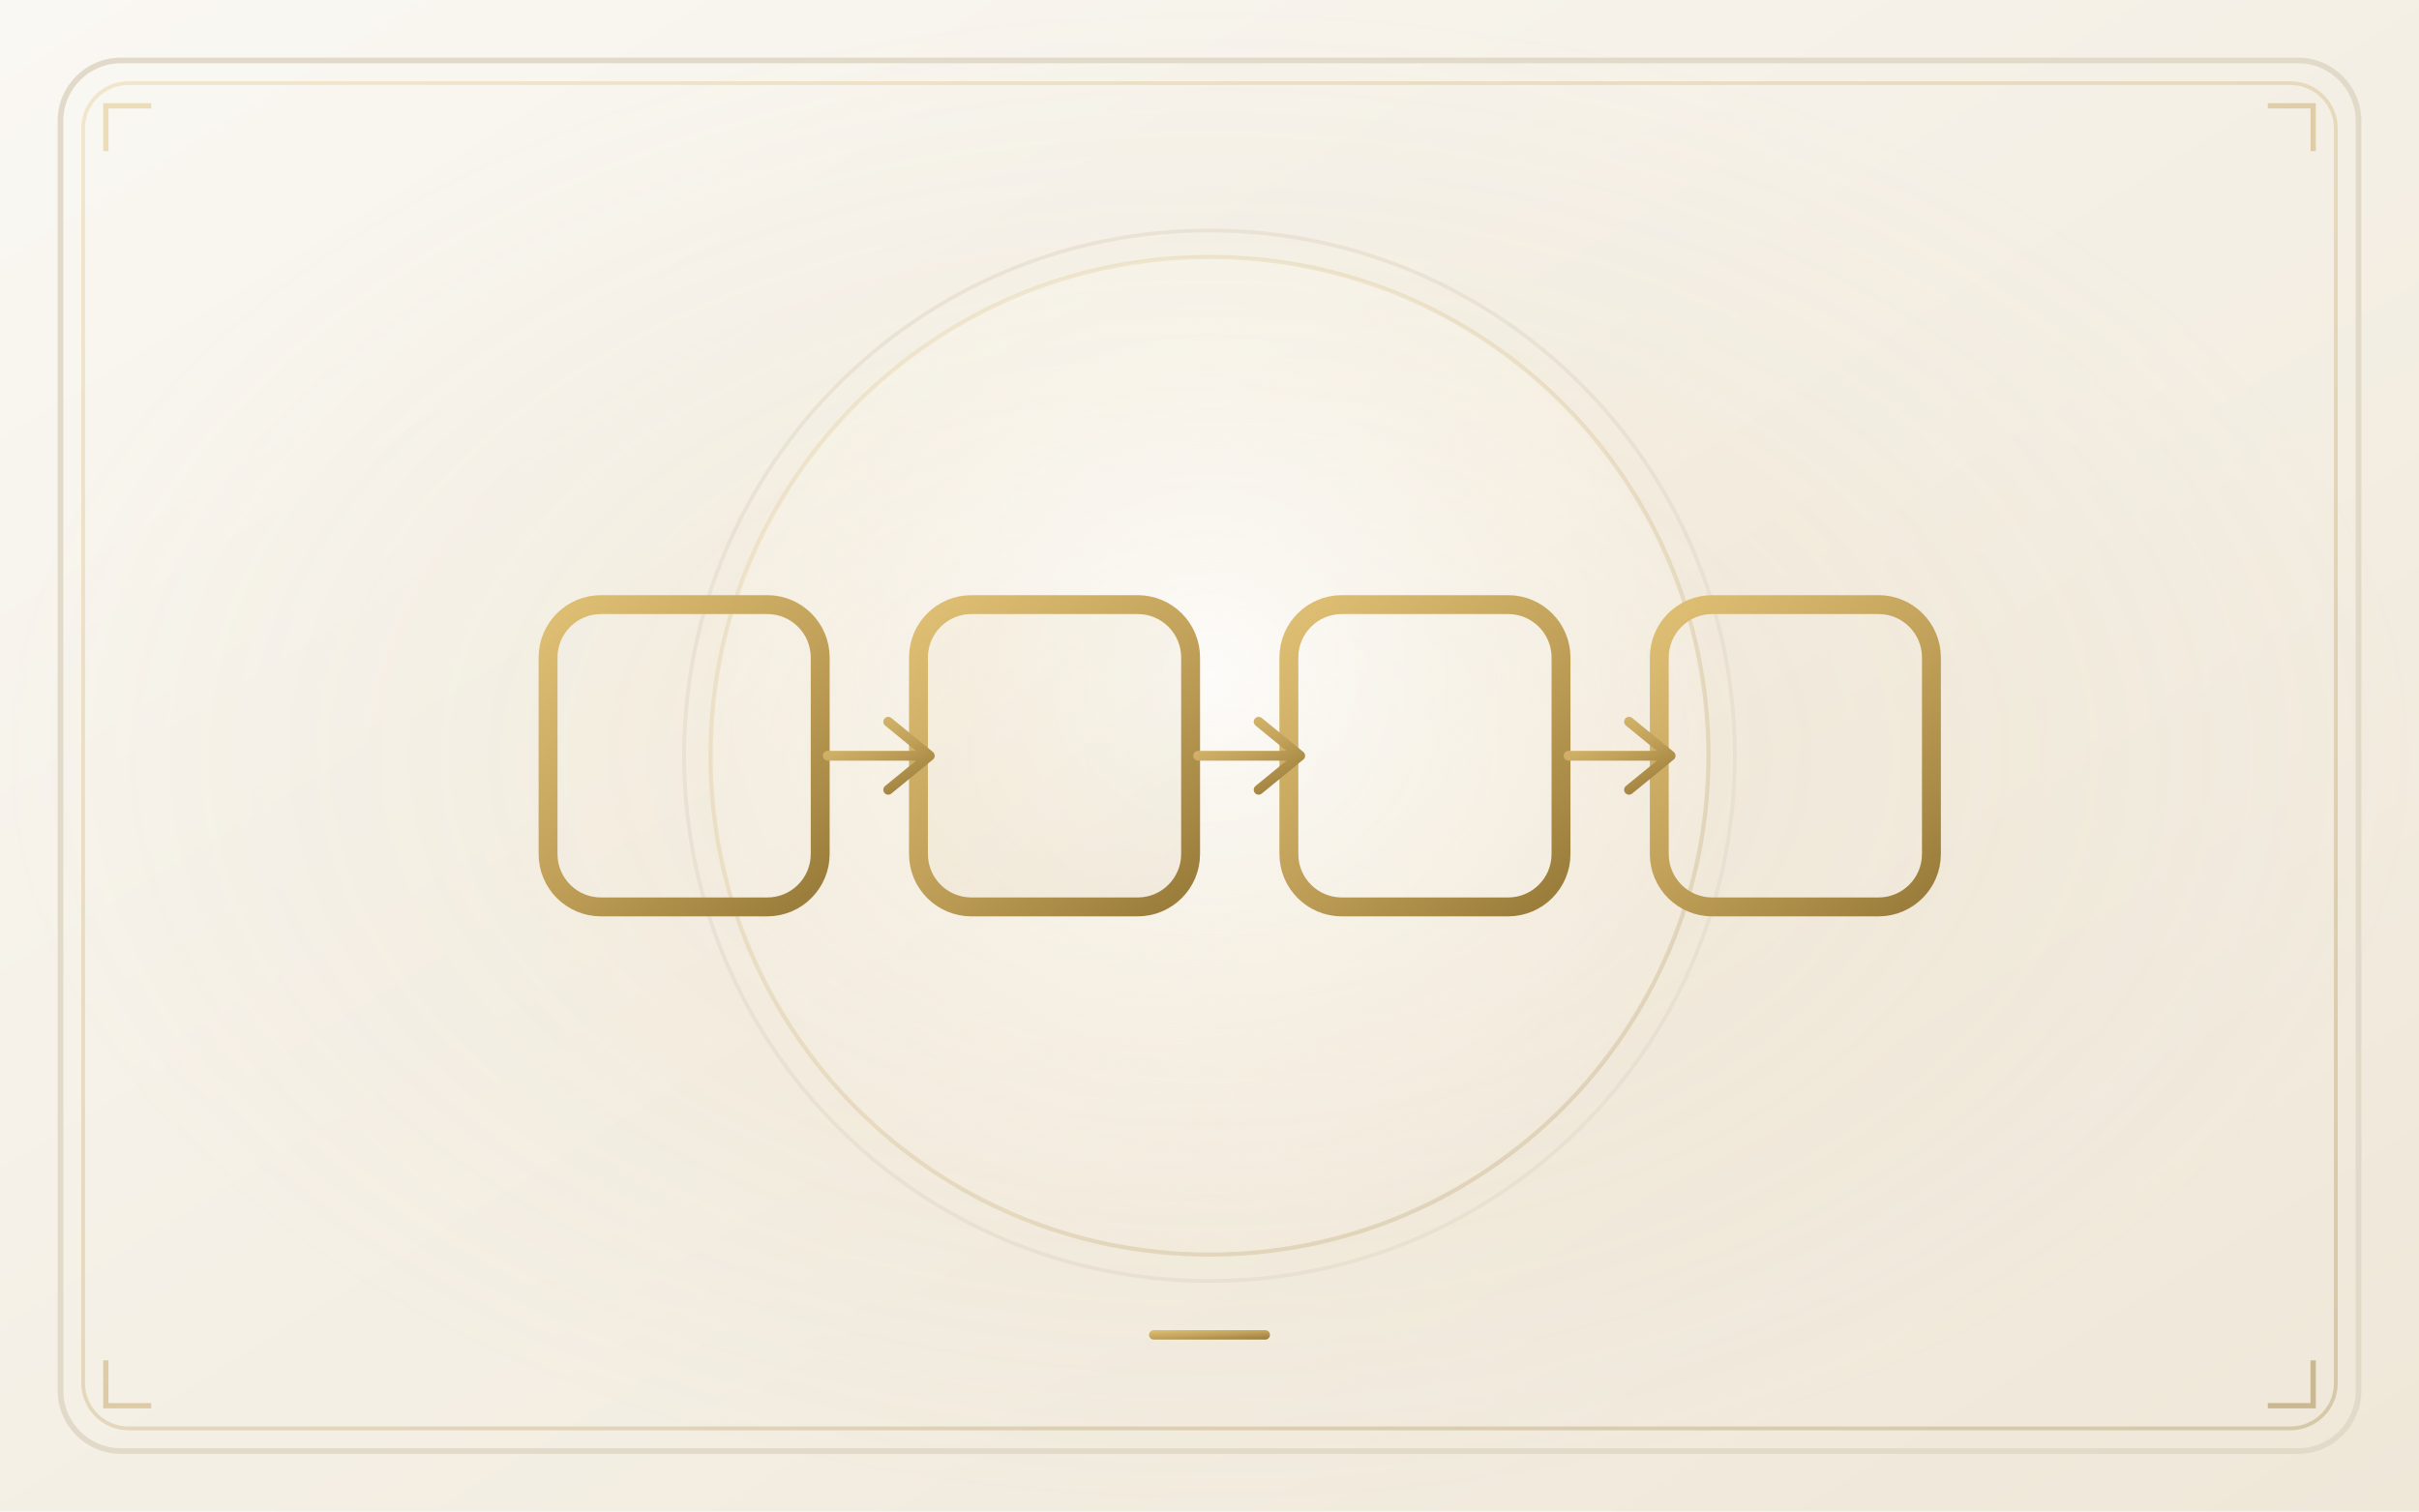
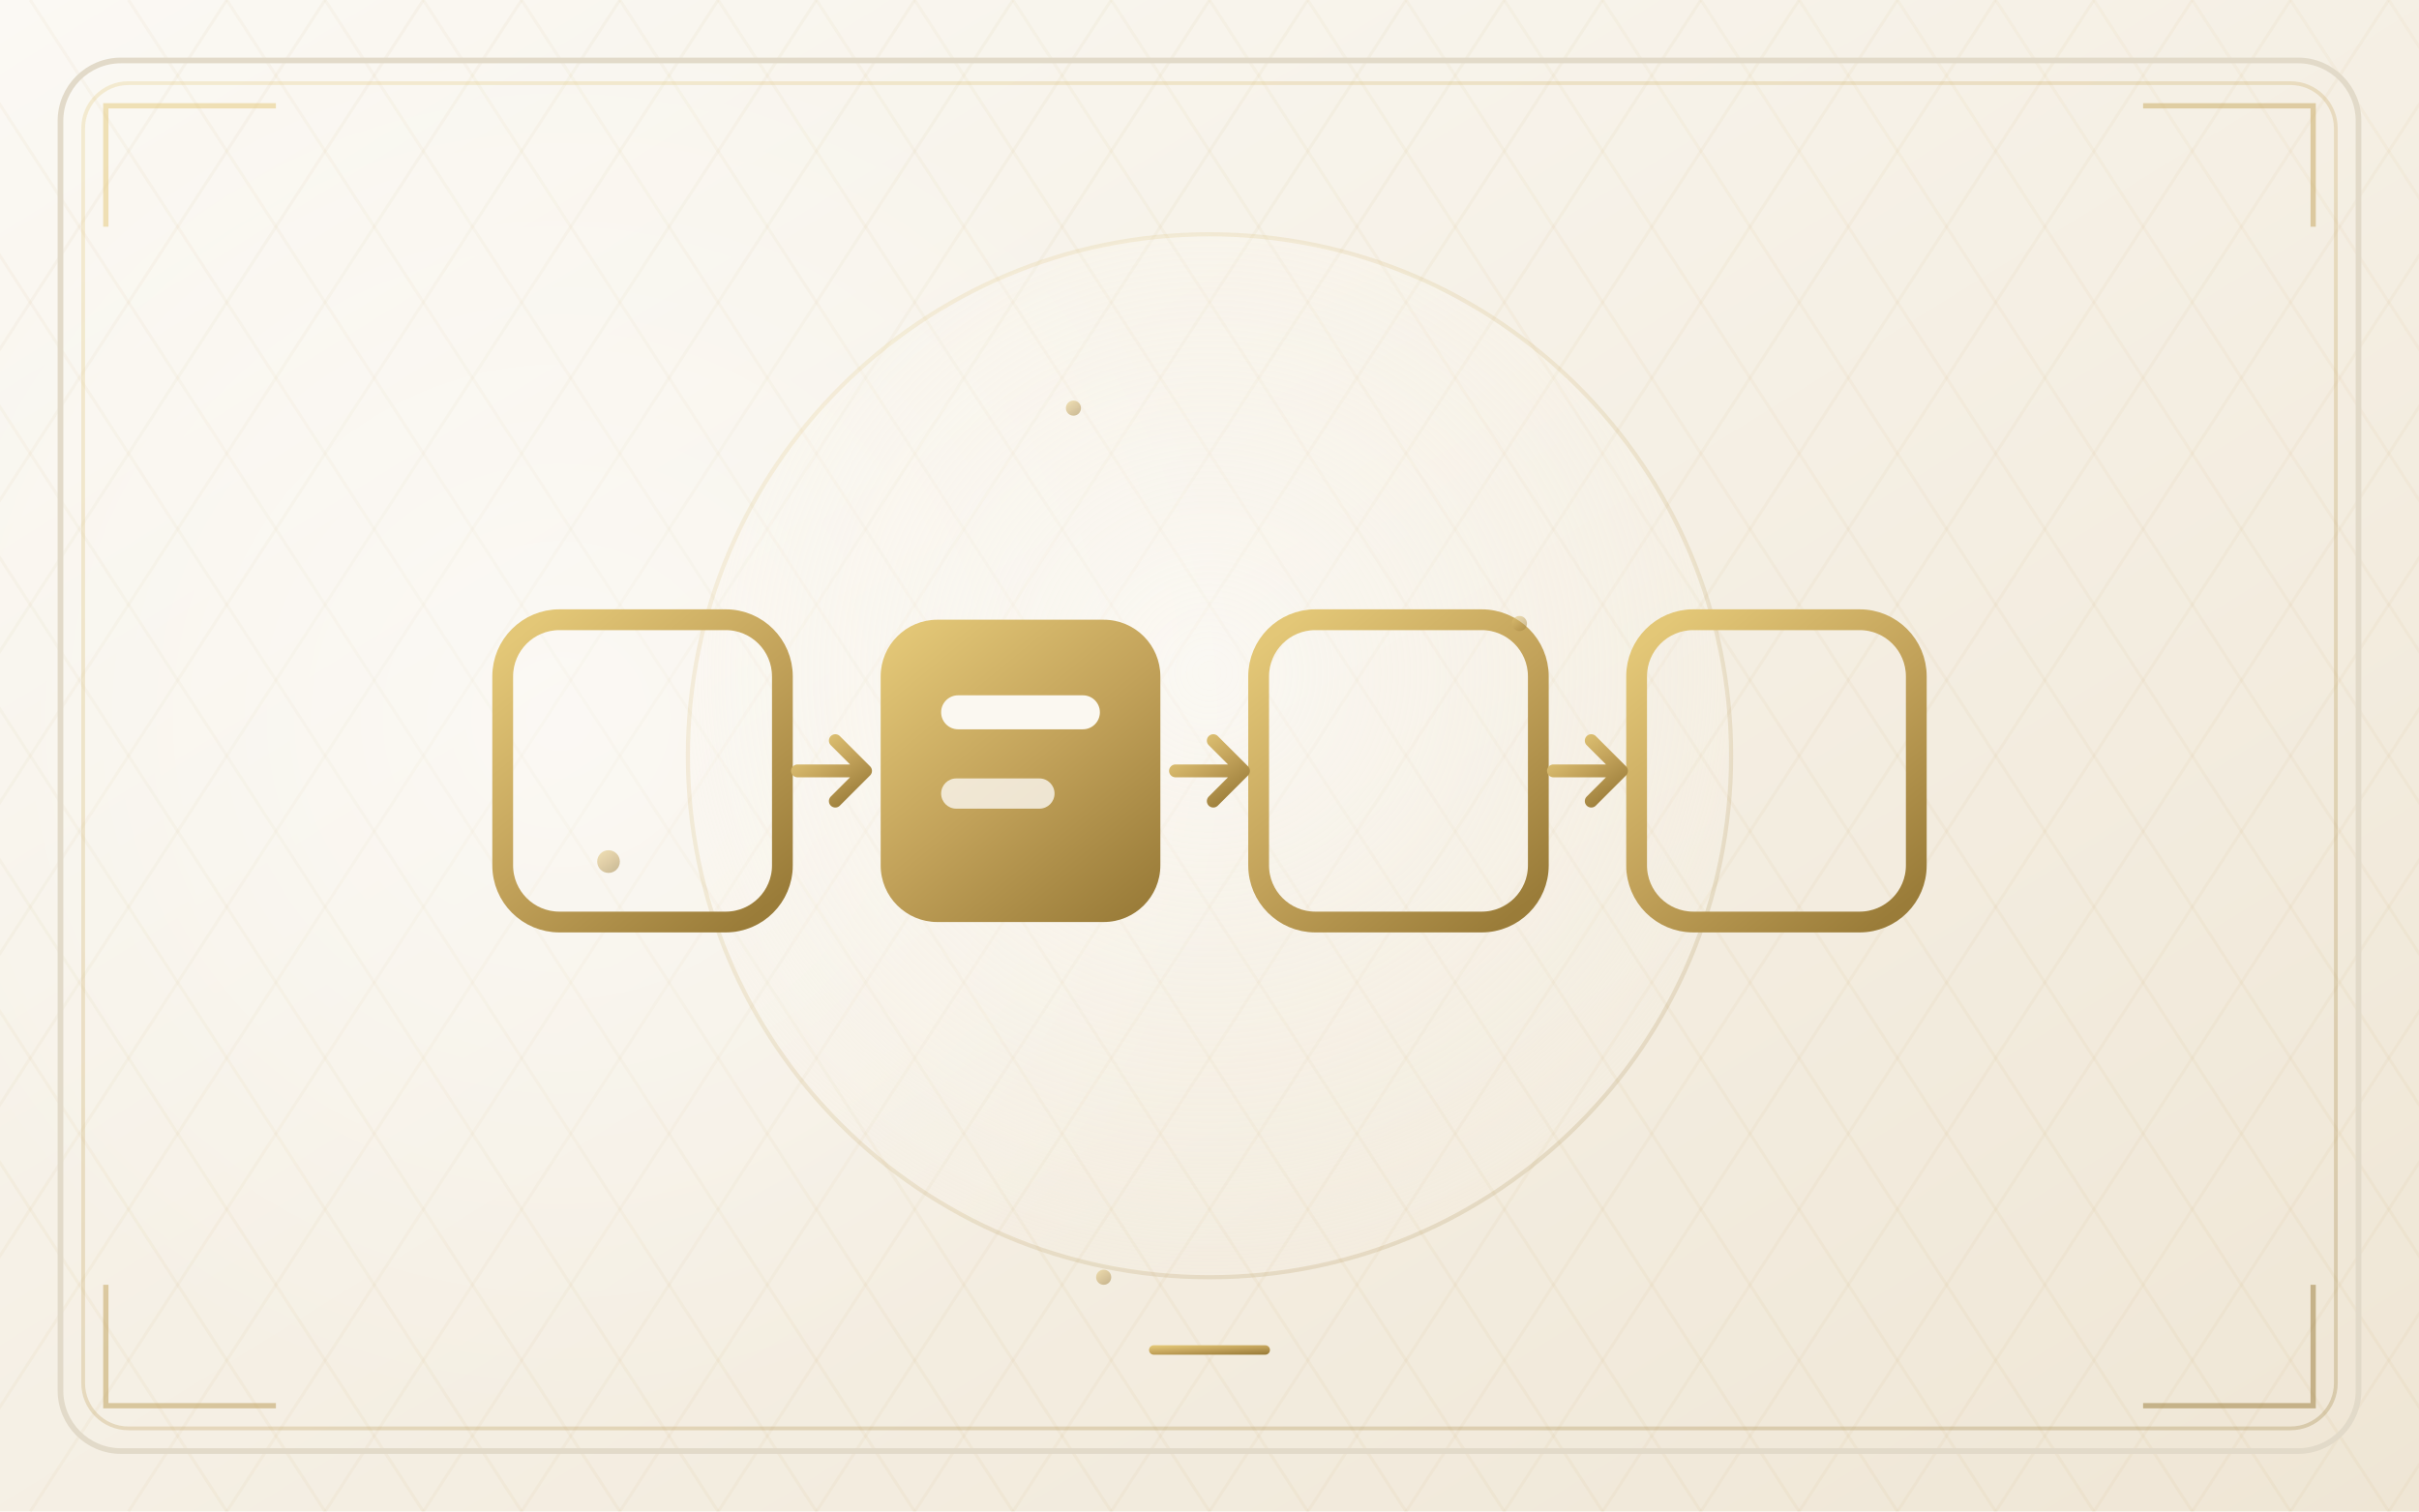
<svg xmlns="http://www.w3.org/2000/svg" viewBox="0 0 640 400" width="640" height="400">
  <defs>
    <linearGradient id="bgg" x1="0" y1="0" x2="1" y2="1">
-       <stop offset="0" stop-color="#faf8f3" />
-       <stop offset="1" stop-color="#efe7d8" />
+       <stop offset="0" stop-color="#fbf9f4" />
+       <stop offset="1" stop-color="#efe6d5" />
    </linearGradient>
-     <linearGradient id="gg" x1="0.1" y1="0" x2="0.9" y2="1">
-       <stop offset="0" stop-color="#dcbd72" />
+     <linearGradient id="gg" x1="0.12" y1="0" x2="0.88" y2="1">
+       <stop offset="0" stop-color="#e3c777" />
      <stop offset="0.5" stop-color="#c2a25a" />
-       <stop offset="1" stop-color="#9c7e3c" />
+       <stop offset="1" stop-color="#9a7c39" />
    </linearGradient>
-     <radialGradient id="glow" cx="0.5" cy="0.5" r="0.5">
-       <stop offset="0" stop-color="#caa968" stop-opacity="0.12" />
-       <stop offset="1" stop-color="#caa968" stop-opacity="0" />
+     <linearGradient id="tg" x1="0" y1="0" x2="1" y2="1">
+       <stop offset="0" stop-color="#c9a45f" />
+       <stop offset="1" stop-color="#b9933f" />
+     </linearGradient>
+     <radialGradient id="duo" cx="0.5" cy="0.5" r="0.5">
+       <stop offset="0" stop-color="#ffffff" stop-opacity="0.5" />
+       <stop offset="1" stop-color="#ffffff" stop-opacity="0" />
    </radialGradient>
-     <radialGradient id="med" cx="0.5" cy="0.42" r="0.6">
-       <stop offset="0" stop-color="#ffffff" stop-opacity="0.85" />
-       <stop offset="0.7" stop-color="#fbf7ee" stop-opacity="0.35" />
+     <radialGradient id="med" cx="0.5" cy="0.42" r="0.62">
+       <stop offset="0" stop-color="#ffffff" stop-opacity="0.5" />
+       <stop offset="0.75" stop-color="#fbf7ee" stop-opacity="0.18" />
      <stop offset="1" stop-color="#fbf7ee" stop-opacity="0" />
    </radialGradient>
  </defs>
  <rect width="640" height="400" fill="url(#bgg)" />
-   <rect width="640" height="400" fill="url(#glow)" />
-   <circle cx="320" cy="200" r="132" fill="url(#med)" />
-   <circle cx="320" cy="200" r="132" fill="none" stroke="url(#gg)" stroke-width="1.1" opacity="0.22" />
-   <circle cx="320" cy="200" r="139" fill="none" stroke="#e2dac9" stroke-width="1" opacity="0.6" />
+   <line x1="-200" y1="0" x2="60" y2="400" stroke="url(#tg)" stroke-width="0.8" opacity="0.06" />
+   <line x1="60" y1="0" x2="-200" y2="400" stroke="url(#tg)" stroke-width="0.8" opacity="0.06" />
+   <line x1="-174" y1="0" x2="86" y2="400" stroke="url(#tg)" stroke-width="0.8" opacity="0.06" />
+   <line x1="86" y1="0" x2="-174" y2="400" stroke="url(#tg)" stroke-width="0.8" opacity="0.06" />
+   <line x1="-148" y1="0" x2="112" y2="400" stroke="url(#tg)" stroke-width="0.8" opacity="0.06" />
+   <line x1="112" y1="0" x2="-148" y2="400" stroke="url(#tg)" stroke-width="0.8" opacity="0.06" />
+   <line x1="-122" y1="0" x2="138" y2="400" stroke="url(#tg)" stroke-width="0.8" opacity="0.06" />
+   <line x1="138" y1="0" x2="-122" y2="400" stroke="url(#tg)" stroke-width="0.8" opacity="0.06" />
+   <line x1="-96" y1="0" x2="164" y2="400" stroke="url(#tg)" stroke-width="0.8" opacity="0.06" />
+   <line x1="164" y1="0" x2="-96" y2="400" stroke="url(#tg)" stroke-width="0.8" opacity="0.06" />
+   <line x1="-70" y1="0" x2="190" y2="400" stroke="url(#tg)" stroke-width="0.8" opacity="0.06" />
+   <line x1="190" y1="0" x2="-70" y2="400" stroke="url(#tg)" stroke-width="0.8" opacity="0.06" />
+   <line x1="-44" y1="0" x2="216" y2="400" stroke="url(#tg)" stroke-width="0.8" opacity="0.06" />
+   <line x1="216" y1="0" x2="-44" y2="400" stroke="url(#tg)" stroke-width="0.8" opacity="0.06" />
+   <line x1="-18" y1="0" x2="242" y2="400" stroke="url(#tg)" stroke-width="0.8" opacity="0.06" />
+   <line x1="242" y1="0" x2="-18" y2="400" stroke="url(#tg)" stroke-width="0.8" opacity="0.06" />
+   <line x1="8" y1="0" x2="268" y2="400" stroke="url(#tg)" stroke-width="0.8" opacity="0.06" />
+   <line x1="268" y1="0" x2="8" y2="400" stroke="url(#tg)" stroke-width="0.8" opacity="0.06" />
+   <line x1="34" y1="0" x2="294" y2="400" stroke="url(#tg)" stroke-width="0.8" opacity="0.06" />
+   <line x1="294" y1="0" x2="34" y2="400" stroke="url(#tg)" stroke-width="0.8" opacity="0.06" />
+   <line x1="60" y1="0" x2="320" y2="400" stroke="url(#tg)" stroke-width="0.8" opacity="0.06" />
+   <line x1="320" y1="0" x2="60" y2="400" stroke="url(#tg)" stroke-width="0.8" opacity="0.06" />
+   <line x1="86" y1="0" x2="346" y2="400" stroke="url(#tg)" stroke-width="0.8" opacity="0.06" />
+   <line x1="346" y1="0" x2="86" y2="400" stroke="url(#tg)" stroke-width="0.8" opacity="0.06" />
+   <line x1="112" y1="0" x2="372" y2="400" stroke="url(#tg)" stroke-width="0.8" opacity="0.06" />
+   <line x1="372" y1="0" x2="112" y2="400" stroke="url(#tg)" stroke-width="0.8" opacity="0.06" />
+   <line x1="138" y1="0" x2="398" y2="400" stroke="url(#tg)" stroke-width="0.8" opacity="0.06" />
+   <line x1="398" y1="0" x2="138" y2="400" stroke="url(#tg)" stroke-width="0.8" opacity="0.06" />
+   <line x1="164" y1="0" x2="424" y2="400" stroke="url(#tg)" stroke-width="0.8" opacity="0.06" />
+   <line x1="424" y1="0" x2="164" y2="400" stroke="url(#tg)" stroke-width="0.8" opacity="0.06" />
+   <line x1="190" y1="0" x2="450" y2="400" stroke="url(#tg)" stroke-width="0.8" opacity="0.06" />
+   <line x1="450" y1="0" x2="190" y2="400" stroke="url(#tg)" stroke-width="0.8" opacity="0.06" />
+   <line x1="216" y1="0" x2="476" y2="400" stroke="url(#tg)" stroke-width="0.8" opacity="0.06" />
+   <line x1="476" y1="0" x2="216" y2="400" stroke="url(#tg)" stroke-width="0.8" opacity="0.06" />
+   <line x1="242" y1="0" x2="502" y2="400" stroke="url(#tg)" stroke-width="0.8" opacity="0.06" />
+   <line x1="502" y1="0" x2="242" y2="400" stroke="url(#tg)" stroke-width="0.8" opacity="0.06" />
+   <line x1="268" y1="0" x2="528" y2="400" stroke="url(#tg)" stroke-width="0.8" opacity="0.06" />
+   <line x1="528" y1="0" x2="268" y2="400" stroke="url(#tg)" stroke-width="0.8" opacity="0.06" />
+   <line x1="294" y1="0" x2="554" y2="400" stroke="url(#tg)" stroke-width="0.8" opacity="0.06" />
+   <line x1="554" y1="0" x2="294" y2="400" stroke="url(#tg)" stroke-width="0.8" opacity="0.06" />
+   <line x1="320" y1="0" x2="580" y2="400" stroke="url(#tg)" stroke-width="0.8" opacity="0.06" />
+   <line x1="580" y1="0" x2="320" y2="400" stroke="url(#tg)" stroke-width="0.8" opacity="0.06" />
+   <line x1="346" y1="0" x2="606" y2="400" stroke="url(#tg)" stroke-width="0.8" opacity="0.06" />
+   <line x1="606" y1="0" x2="346" y2="400" stroke="url(#tg)" stroke-width="0.8" opacity="0.06" />
+   <line x1="372" y1="0" x2="632" y2="400" stroke="url(#tg)" stroke-width="0.8" opacity="0.06" />
+   <line x1="632" y1="0" x2="372" y2="400" stroke="url(#tg)" stroke-width="0.8" opacity="0.06" />
+   <line x1="398" y1="0" x2="658" y2="400" stroke="url(#tg)" stroke-width="0.8" opacity="0.06" />
+   <line x1="658" y1="0" x2="398" y2="400" stroke="url(#tg)" stroke-width="0.8" opacity="0.06" />
+   <line x1="424" y1="0" x2="684" y2="400" stroke="url(#tg)" stroke-width="0.8" opacity="0.06" />
+   <line x1="684" y1="0" x2="424" y2="400" stroke="url(#tg)" stroke-width="0.8" opacity="0.06" />
+   <line x1="450" y1="0" x2="710" y2="400" stroke="url(#tg)" stroke-width="0.8" opacity="0.06" />
+   <line x1="710" y1="0" x2="450" y2="400" stroke="url(#tg)" stroke-width="0.8" opacity="0.06" />
+   <line x1="476" y1="0" x2="736" y2="400" stroke="url(#tg)" stroke-width="0.8" opacity="0.06" />
+   <line x1="736" y1="0" x2="476" y2="400" stroke="url(#tg)" stroke-width="0.8" opacity="0.06" />
+   <line x1="502" y1="0" x2="762" y2="400" stroke="url(#tg)" stroke-width="0.8" opacity="0.06" />
+   <line x1="762" y1="0" x2="502" y2="400" stroke="url(#tg)" stroke-width="0.8" opacity="0.06" />
+   <line x1="528" y1="0" x2="788" y2="400" stroke="url(#tg)" stroke-width="0.8" opacity="0.06" />
+   <line x1="788" y1="0" x2="528" y2="400" stroke="url(#tg)" stroke-width="0.8" opacity="0.06" />
+   <line x1="554" y1="0" x2="814" y2="400" stroke="url(#tg)" stroke-width="0.8" opacity="0.06" />
+   <line x1="814" y1="0" x2="554" y2="400" stroke="url(#tg)" stroke-width="0.8" opacity="0.06" />
+   <line x1="580" y1="0" x2="840" y2="400" stroke="url(#tg)" stroke-width="0.8" opacity="0.06" />
+   <line x1="840" y1="0" x2="580" y2="400" stroke="url(#tg)" stroke-width="0.8" opacity="0.06" />
+   <line x1="606" y1="0" x2="866" y2="400" stroke="url(#tg)" stroke-width="0.8" opacity="0.06" />
+   <line x1="866" y1="0" x2="606" y2="400" stroke="url(#tg)" stroke-width="0.8" opacity="0.06" />
+   <line x1="632" y1="0" x2="892" y2="400" stroke="url(#tg)" stroke-width="0.8" opacity="0.06" />
+   <line x1="892" y1="0" x2="632" y2="400" stroke="url(#tg)" stroke-width="0.8" opacity="0.06" />
+   <line x1="658" y1="0" x2="918" y2="400" stroke="url(#tg)" stroke-width="0.8" opacity="0.06" />
+   <line x1="918" y1="0" x2="658" y2="400" stroke="url(#tg)" stroke-width="0.8" opacity="0.06" />
+   <line x1="684" y1="0" x2="944" y2="400" stroke="url(#tg)" stroke-width="0.8" opacity="0.06" />
+   <line x1="944" y1="0" x2="684" y2="400" stroke="url(#tg)" stroke-width="0.8" opacity="0.06" />
+   <circle cx="148" cy="190" r="187" fill="url(#duo)" />
+   <circle cx="320" cy="200" r="138" fill="url(#med)" />
+   <circle cx="320" cy="200" r="138" fill="none" stroke="url(#gg)" stroke-width="1.1" opacity="0.18" />
+   <g>
+     <rect x="133" y="164" width="74" height="80" rx="15" stroke="url(#gg)" fill="none" stroke-width="5.5" stroke-linecap="round" stroke-linejoin="round" />
+     <rect x="233" y="164" width="74" height="80" rx="15" fill="url(#gg)" />
+     <rect x="249" y="184" width="42" height="9" rx="4.5" fill="#fbf8f1" />
+     <rect x="249" y="206" width="30" height="8" rx="4" fill="#fbf8f1" opacity="0.8" />
+     <rect x="333" y="164" width="74" height="80" rx="15" stroke="url(#gg)" fill="none" stroke-width="5.5" stroke-linecap="round" stroke-linejoin="round" />
+     <rect x="433" y="164" width="74" height="80" rx="15" stroke="url(#gg)" fill="none" stroke-width="5.5" stroke-linecap="round" stroke-linejoin="round" />
+     <path d="M211 204 l18 0 m-8 -8 l8 8 l-8 8" stroke="url(#gg)" stroke-width="3.4" fill="none" stroke-linecap="round" stroke-linejoin="round" />
+     <path d="M311 204 l18 0 m-8 -8 l8 8 l-8 8" stroke="url(#gg)" stroke-width="3.4" fill="none" stroke-linecap="round" stroke-linejoin="round" />
+     <path d="M411 204 l18 0 m-8 -8 l8 8 l-8 8" stroke="url(#gg)" stroke-width="3.4" fill="none" stroke-linecap="round" stroke-linejoin="round" />
+   </g>
+   <circle cx="292" cy="338" r="2" fill="url(#gg)" opacity="0.5" />
+   <circle cx="402" cy="165" r="2" fill="url(#gg)" opacity="0.5" />
+   <circle cx="161" cy="228" r="3" fill="url(#gg)" opacity="0.5" />
+   <circle cx="284" cy="108" r="2" fill="url(#gg)" opacity="0.5" />
  <rect x="16" y="16" width="608" height="368" fill="none" stroke="#e2dac9" stroke-width="1.5" rx="16" />
-   <rect x="22" y="22" width="596" height="356" fill="none" stroke="url(#gg)" stroke-width="1" rx="12" opacity="0.3" />
-   <path d="M28 40 V28 H40 M600 28 H612 V40 M612 360 V372 H600 M40 372 H28 V360" fill="none" stroke="url(#gg)" stroke-width="1.4" opacity="0.45" />
-   <g>
-     <rect x="145" y="160" width="72" height="80" rx="14" stroke="url(#gg)" fill="none" stroke-width="5" stroke-linecap="round" stroke-linejoin="round" />
-     <rect x="243" y="160" width="72" height="80" rx="14" stroke="url(#gg)" fill="none" stroke-width="5" stroke-linecap="round" stroke-linejoin="round" />
-     <rect x="243" y="160" width="72" height="80" rx="14" fill="url(#gg)" opacity="0.08" />
-     <rect x="341" y="160" width="72" height="80" rx="14" stroke="url(#gg)" fill="none" stroke-width="5" stroke-linecap="round" stroke-linejoin="round" />
-     <rect x="439" y="160" width="72" height="80" rx="14" stroke="url(#gg)" fill="none" stroke-width="5" stroke-linecap="round" stroke-linejoin="round" />
-     <path d="M219 200 h24 M235 191 l11 9 l-11 9" stroke="url(#gg)" fill="none" stroke-width="2.6" stroke-linecap="round" stroke-linejoin="round" />
-     <path d="M317 200 h24 M333 191 l11 9 l-11 9" stroke="url(#gg)" fill="none" stroke-width="2.6" stroke-linecap="round" stroke-linejoin="round" />
-     <path d="M415 200 h24 M431 191 l11 9 l-11 9" stroke="url(#gg)" fill="none" stroke-width="2.6" stroke-linecap="round" stroke-linejoin="round" />
-   </g>
-   <rect x="304" y="352" width="32" height="2.5" rx="1.25" fill="url(#gg)" />
+   <rect x="22" y="22" width="596" height="356" fill="none" stroke="url(#gg)" stroke-width="1" rx="12" opacity="0.28" />
+   <path d="M28 60 V28 H73 M567 28 H612 V60 M612 340 V372 H567 M73 372 H28 V340" fill="none" stroke="url(#gg)" stroke-width="1.4" opacity="0.5" />
+   <rect x="304" y="356" width="32" height="2.5" rx="1.25" fill="url(#gg)" />
</svg>
